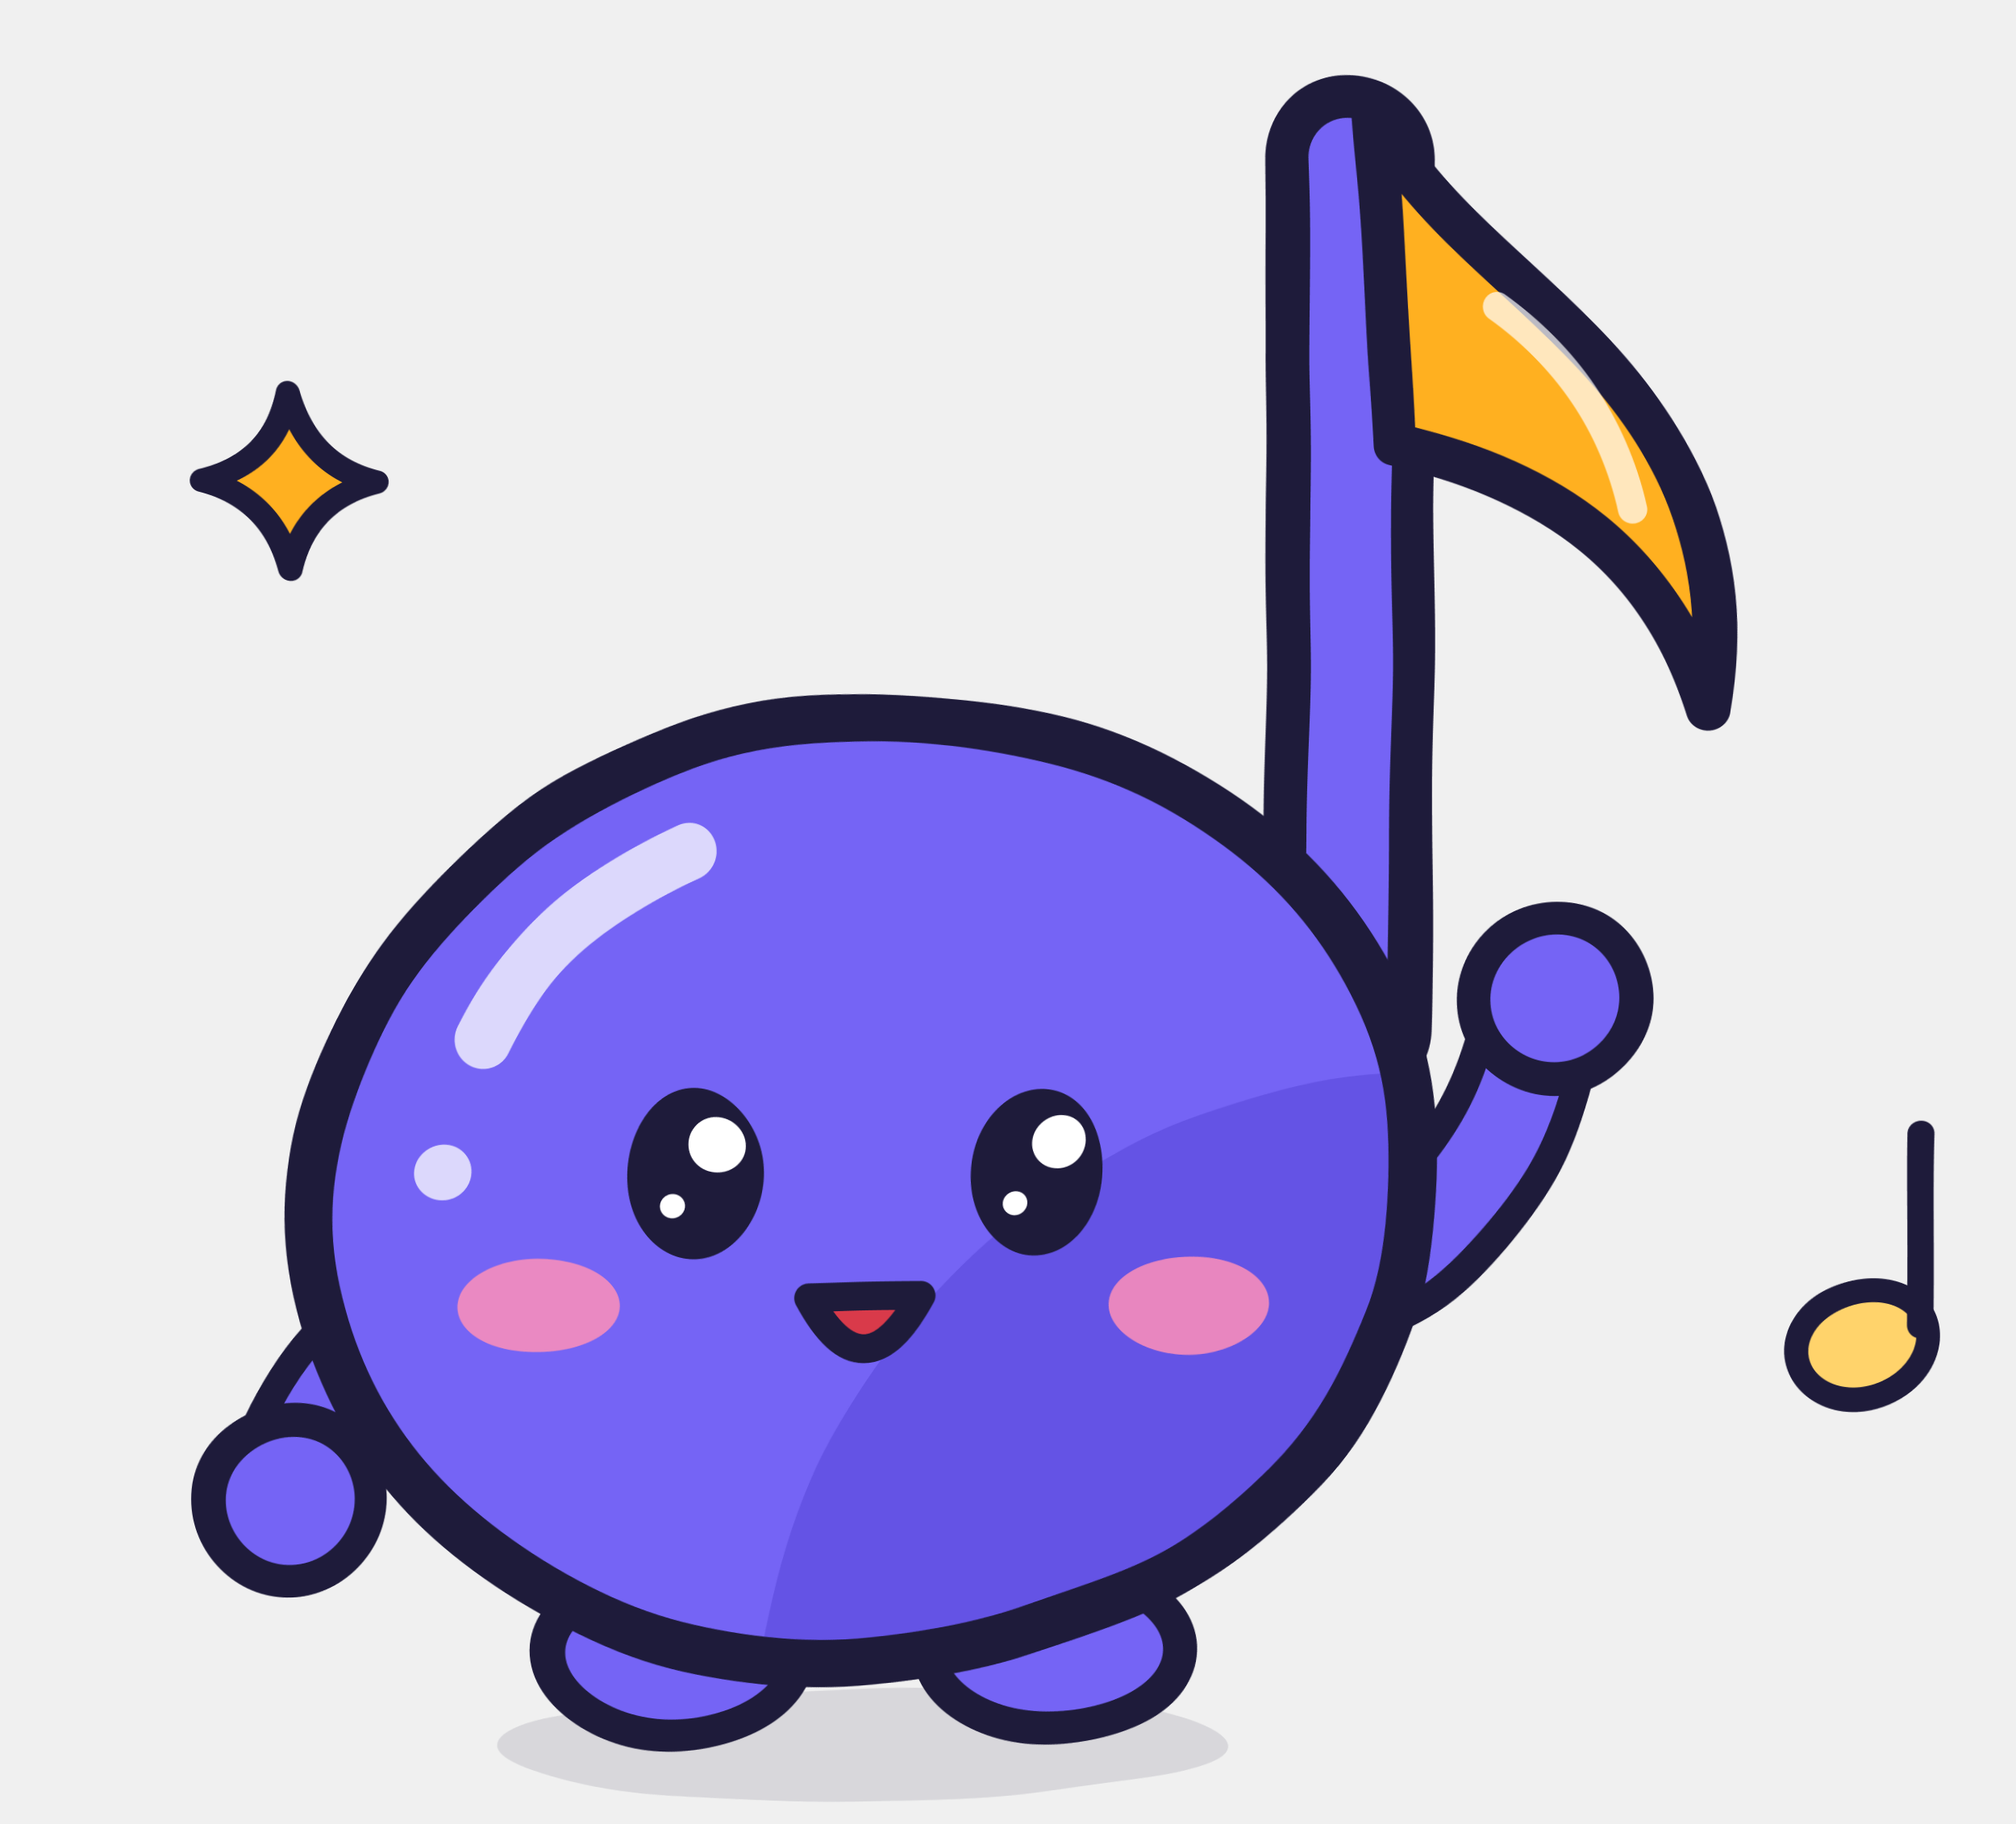
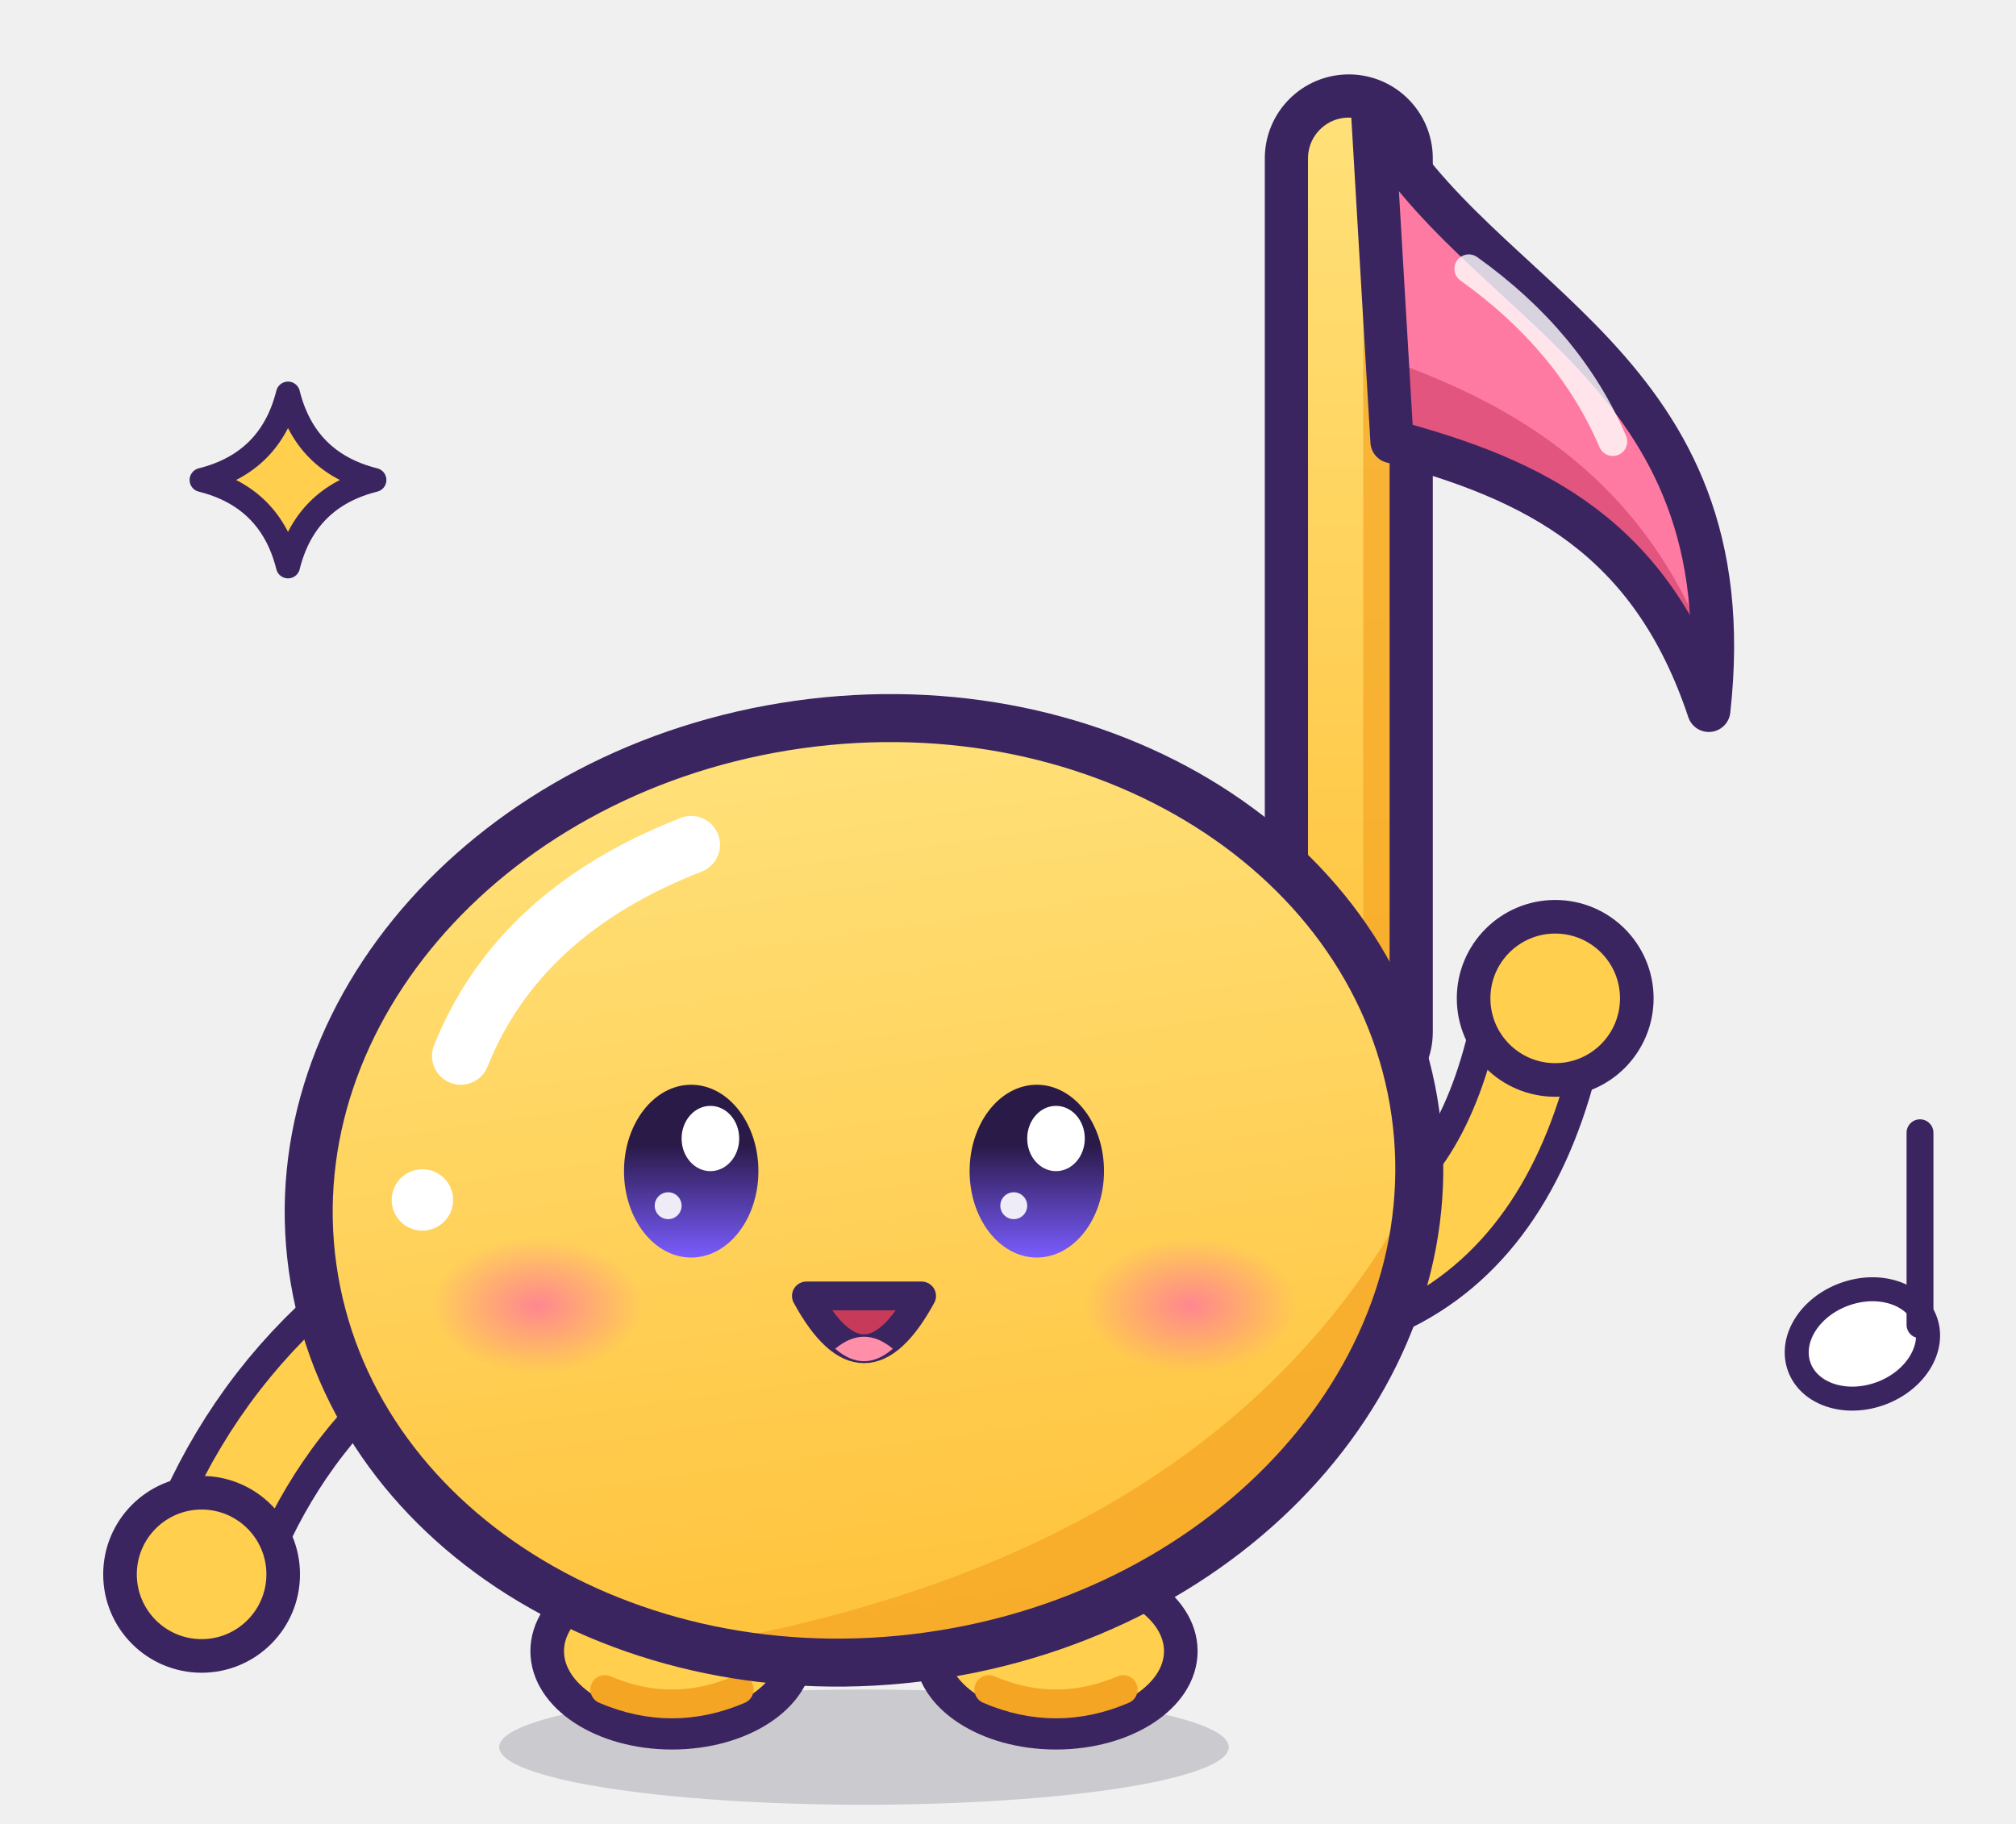
<svg xmlns="http://www.w3.org/2000/svg" viewBox="10 30 210 190">
  <defs>
-     <filter id="w" x="-10%" y="-10%" width="120%" height="120%">
-       <feTurbulence type="fractalNoise" baseFrequency="0.03" numOctaves="2" seed="7" />
-       <feDisplacementMap in="SourceGraphic" scale="2" />
-     </filter>
+     <linearGradient id="gb" x1="0" y1="0" x2="0" y2="1">
+       <stop offset="0" stop-color="#ffe17a" />
+       <stop offset="1" stop-color="#ffc23a" />
+     </linearGradient>
+     <linearGradient id="ge" x1="0" y1="0" x2="0" y2="1">
+       <stop offset=".35" stop-color="#2a1a48" />
+       <stop offset="1" stop-color="#7a5cff" />
+     </linearGradient>
+     <radialGradient id="gc">
+       <stop offset="0" stop-color="#ff7a9a" stop-opacity=".85" />
+       <stop offset="1" stop-color="#ff7a9a" stop-opacity="0" />
+     </radialGradient>
    <clipPath id="c">
      <ellipse cx="100" cy="154" rx="58" ry="49" transform="rotate(-8 100 154)" />
    </clipPath>
+     <clipPath id="cs">
+       <rect x="144" y="40" width="13" height="104" rx="6.5" />
+     </clipPath>
+     <clipPath id="cf">
+       <path d="M153 42 C 164 62 192 68 188 104 C 182 86 170 80 155 76 Z" />
+     </clipPath>
  </defs>
-   <g filter="url(#w)">
-     <ellipse cx="100" cy="212" rx="38" ry="6" fill="#1e1b3a" opacity=".12" />
-     <rect x="144" y="40" width="13" height="104" rx="6.5" fill="#7564f5" stroke="#1e1b3a" stroke-width="4.5" />
-     <path d="M153 42 C 164 62 192 68 188 104 C 182 86 170 80 155 76 Z" fill="#ffb020" stroke="#1e1b3a" stroke-width="4.5" stroke-linejoin="round" />
-     <path d="M166 62 c7 5 12 12 14 21" stroke="#fff" stroke-width="3" stroke-linecap="round" fill="none" opacity=".7" />
-     <ellipse cx="80" cy="202" rx="13" ry="8.5" fill="#7564f5" stroke="#1e1b3a" stroke-width="3.5" />
-     <ellipse cx="120" cy="202" rx="13" ry="8.5" fill="#7564f5" stroke="#1e1b3a" stroke-width="3.5" />
-     <path d="M50 170 q-8 6 -10 14" stroke="#1e1b3a" stroke-width="14" stroke-linecap="round" fill="none" />
-     <path d="M50 170 q-8 6 -10 14" stroke="#7564f5" stroke-width="8" stroke-linecap="round" fill="none" />
-     <circle cx="40" cy="186" r="8.5" fill="#7564f5" stroke="#1e1b3a" stroke-width="3.5" />
-     <path d="M154 162 q12 -6 16 -24" stroke="#1e1b3a" stroke-width="14" stroke-linecap="round" fill="none" />
-     <path d="M154 162 q12 -6 16 -24" stroke="#7564f5" stroke-width="8" stroke-linecap="round" fill="none" />
-     <circle cx="172" cy="134" r="8.5" fill="#7564f5" stroke="#1e1b3a" stroke-width="3.5" />
-     <ellipse cx="100" cy="154" rx="58" ry="49" transform="rotate(-8 100 154)" fill="#7564f5" />
-     <g clip-path="url(#c)">
-       <circle cx="160" cy="214" r="72" fill="#4f3fd0" opacity=".45" />
-     </g>
-     <ellipse cx="100" cy="154" rx="58" ry="49" transform="rotate(-8 100 154)" fill="none" stroke="#1e1b3a" stroke-width="5" />
-     <path d="M60 138 q7 -13 22 -19" stroke="#fff" stroke-width="6" stroke-linecap="round" fill="none" opacity=".75" />
-     <circle cx="56" cy="152" r="3" fill="#fff" opacity=".75" />
-     <ellipse cx="66" cy="166" rx="8.5" ry="5" fill="#ff8fb8" opacity=".85" />
-     <ellipse cx="134" cy="166" rx="8.5" ry="5" fill="#ff8fb8" opacity=".85" />
-     <ellipse cx="82" cy="152" rx="7" ry="9" fill="#1e1b3a" />
-     <circle cx="84.2" cy="148.8" r="2.9" fill="#fff" />
-     <circle cx="79.8" cy="155.4" r="1.3" fill="#fff" />
-     <ellipse cx="118" cy="152" rx="7" ry="9" fill="#1e1b3a" />
-     <circle cx="120.2" cy="148.8" r="2.9" fill="#fff" />
-     <circle cx="115.8" cy="155.4" r="1.3" fill="#fff" />
-     <path d="M94 165 q6 11 12 0 z" fill="#d93a4a" stroke="#1e1b3a" stroke-width="3" stroke-linejoin="round" />
-     <path d="M40 71 Q41.8 78.2 49 80 Q41.8 81.8 40 89 Q38.2 81.8 31 80 Q38.2 78.2 40 71z" fill="#ffb020" stroke="#1e1b3a" stroke-width="2.5" stroke-linejoin="round" />
-     <ellipse cx="204" cy="170" rx="7" ry="5.5" fill="#ffd36b" stroke="#1e1b3a" stroke-width="2.5" transform="rotate(-20 204 170)" />
-     <path d="M210 168 v-20" stroke="#1e1b3a" stroke-width="2.8" stroke-linecap="round" />
+   <ellipse cx="100" cy="212" rx="38" ry="6" fill="#1e1b3a" opacity=".18" />
+   <rect x="144" y="40" width="13" height="104" rx="6.5" fill="url(#gb)" />
+   <g clip-path="url(#cs)">
+     <rect x="152" y="40" width="6" height="104" fill="#f5a524" opacity=".7" />
  </g>
+   <rect x="144" y="40" width="13" height="104" rx="6.5" fill="none" stroke="#3b2560" stroke-width="4.5" />
+   <path d="M153 42 C 164 62 192 68 188 104 C 182 86 170 80 155 76 Z" fill="#ff7aa2" />
+   <g clip-path="url(#cf)">
+     <path d="M150 66 C 170 72 184 82 190 104 L 150 104 Z" fill="#e2557f" />
+   </g>
+   <path d="M153 42 C 164 62 192 68 188 104 C 182 86 170 80 155 76 Z" fill="none" stroke="#3b2560" stroke-width="4.5" stroke-linejoin="round" />
+   <path d="M163 58 c7 5 12 11 15 18" stroke="#fff" stroke-width="3" stroke-linecap="round" fill="none" opacity=".8" />
+   <ellipse cx="80" cy="202" rx="13" ry="8.5" fill="#ffcf4d" stroke="#3b2560" stroke-width="3.5" />
+   <path d="M73 206 q7 3 14 0" stroke="#f5a524" stroke-width="3" stroke-linecap="round" fill="none" />
+   <ellipse cx="120" cy="202" rx="13" ry="8.5" fill="#ffcf4d" stroke="#3b2560" stroke-width="3.5" />
+   <path d="M113 206 q7 3 14 0" stroke="#f5a524" stroke-width="3" stroke-linecap="round" fill="none" />
+   <path d="M47 170 q-10 9 -15 22" stroke="#3b2560" stroke-width="14" stroke-linecap="round" fill="none" />
+   <path d="M47 170 q-10 9 -15 22" stroke="#ffcf4d" stroke-width="8" stroke-linecap="round" fill="none" />
+   <circle cx="31" cy="194" r="8.5" fill="#ffcf4d" stroke="#3b2560" stroke-width="3.5" />
+   <path d="M154 162 q12 -6 16 -24" stroke="#3b2560" stroke-width="14" stroke-linecap="round" fill="none" />
+   <path d="M154 162 q12 -6 16 -24" stroke="#ffcf4d" stroke-width="8" stroke-linecap="round" fill="none" />
+   <circle cx="172" cy="134" r="8.5" fill="#ffcf4d" stroke="#3b2560" stroke-width="3.5" />
+   <ellipse cx="100" cy="154" rx="58" ry="49" transform="rotate(-8 100 154)" fill="url(#gb)" />
+   <g clip-path="url(#c)">
+     <path d="M168 120 C 160 176 120 200 60 204 L 180 220 Z" fill="#f5a524" opacity=".75" />
+   </g>
+   <ellipse cx="100" cy="154" rx="58" ry="49" transform="rotate(-8 100 154)" fill="none" stroke="#3b2560" stroke-width="5" />
+   <path d="M58 140 q6 -15 24 -22" stroke="#fff" stroke-width="6" stroke-linecap="round" fill="none" />
+   <circle cx="54" cy="155" r="3.2" fill="#fff" />
+   <ellipse cx="66" cy="166" rx="11" ry="7" fill="url(#gc)" />
+   <ellipse cx="134" cy="166" rx="11" ry="7" fill="url(#gc)" />
+   <ellipse cx="82" cy="152" rx="7" ry="9" fill="url(#ge)" />
+   <ellipse cx="84" cy="148.6" rx="3" ry="3.4" fill="#fff" />
+   <circle cx="79.6" cy="155.6" r="1.4" fill="#fff" opacity=".9" />
+   <ellipse cx="118" cy="152" rx="7" ry="9" fill="url(#ge)" />
+   <ellipse cx="120" cy="148.6" rx="3" ry="3.4" fill="#fff" />
+   <circle cx="115.6" cy="155.6" r="1.4" fill="#fff" opacity=".9" />
+   <path d="M94 165 q6 11 12 0 z" fill="#c73a5a" stroke="#3b2560" stroke-width="3" stroke-linejoin="round" />
+   <path d="M97 170.5 q3 -2.5 6 0 q-3 2.6 -6 0z" fill="#ff8fa8" />
+   <path d="M40 71 Q41.8 78.2 49 80 Q41.8 81.8 40 89 Q38.2 81.8 31 80 Q38.2 78.2 40 71z" fill="#ffcf4d" stroke="#3b2560" stroke-width="2.5" stroke-linejoin="round" />
+   <ellipse cx="204" cy="170" rx="7" ry="5.5" fill="#ffffff" stroke="#3b2560" stroke-width="2.5" transform="rotate(-20 204 170)" />
+   <path d="M210 168 v-20" stroke="#3b2560" stroke-width="2.8" stroke-linecap="round" />
</svg>
